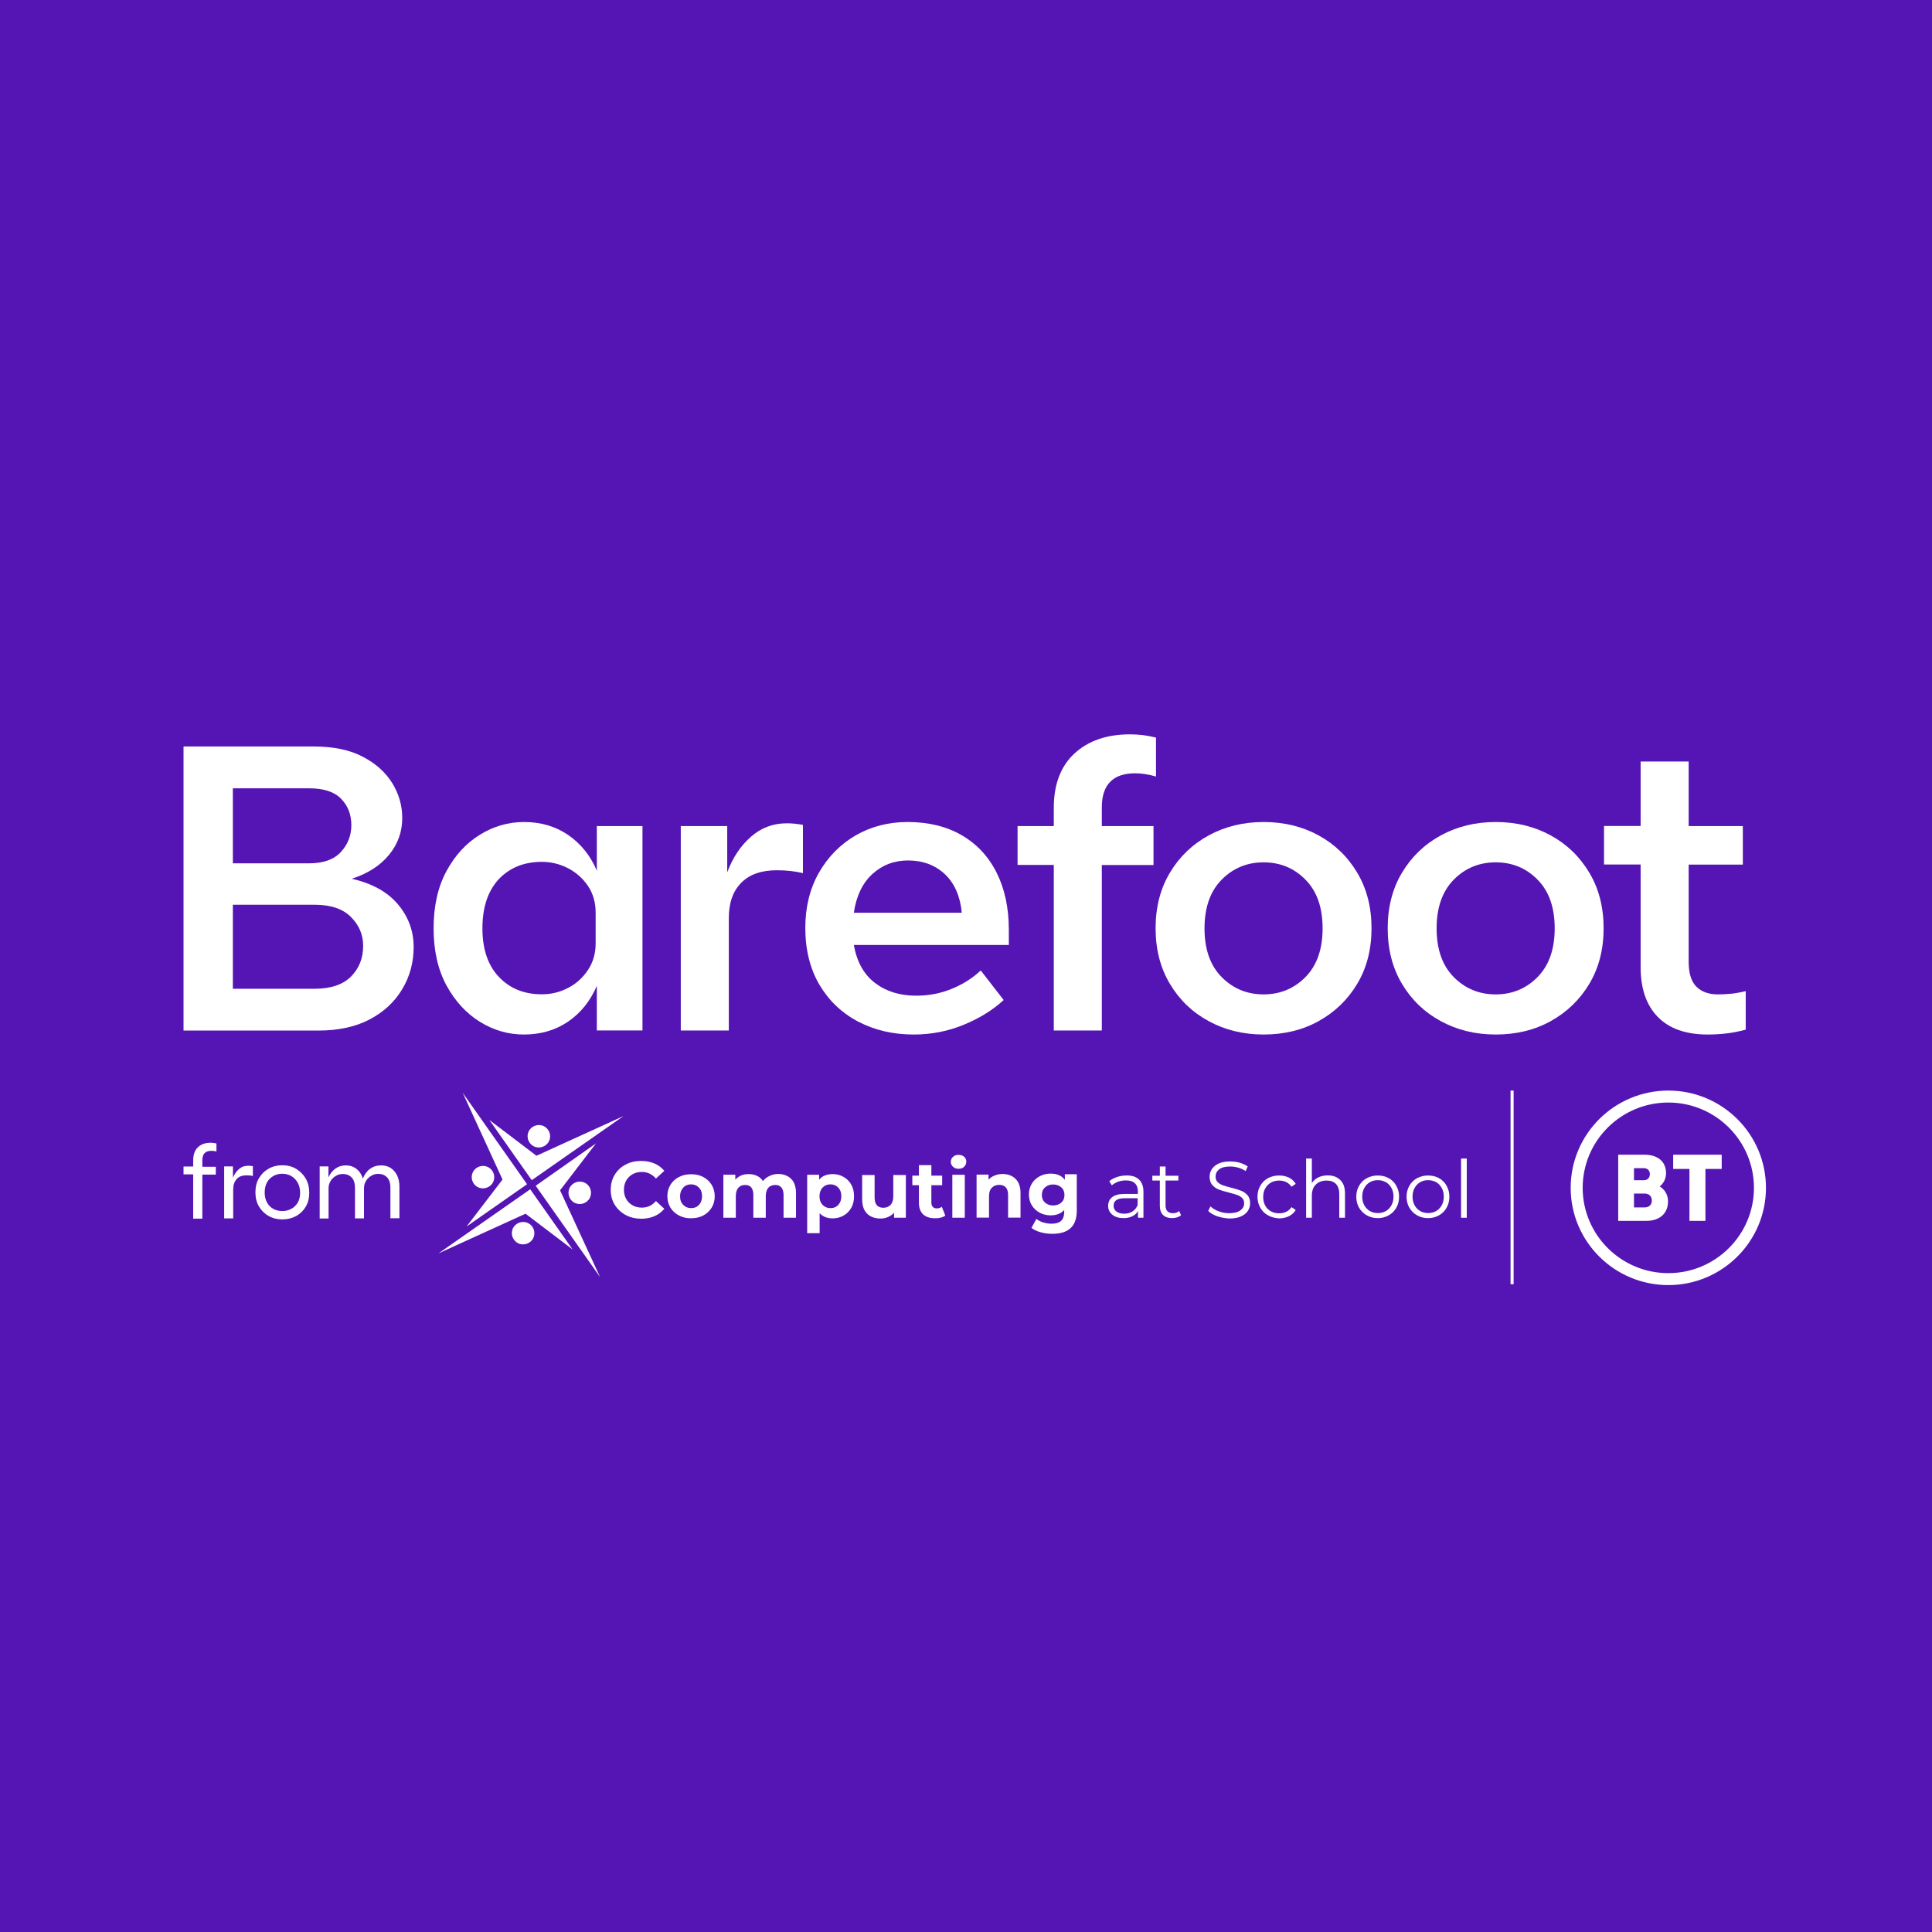
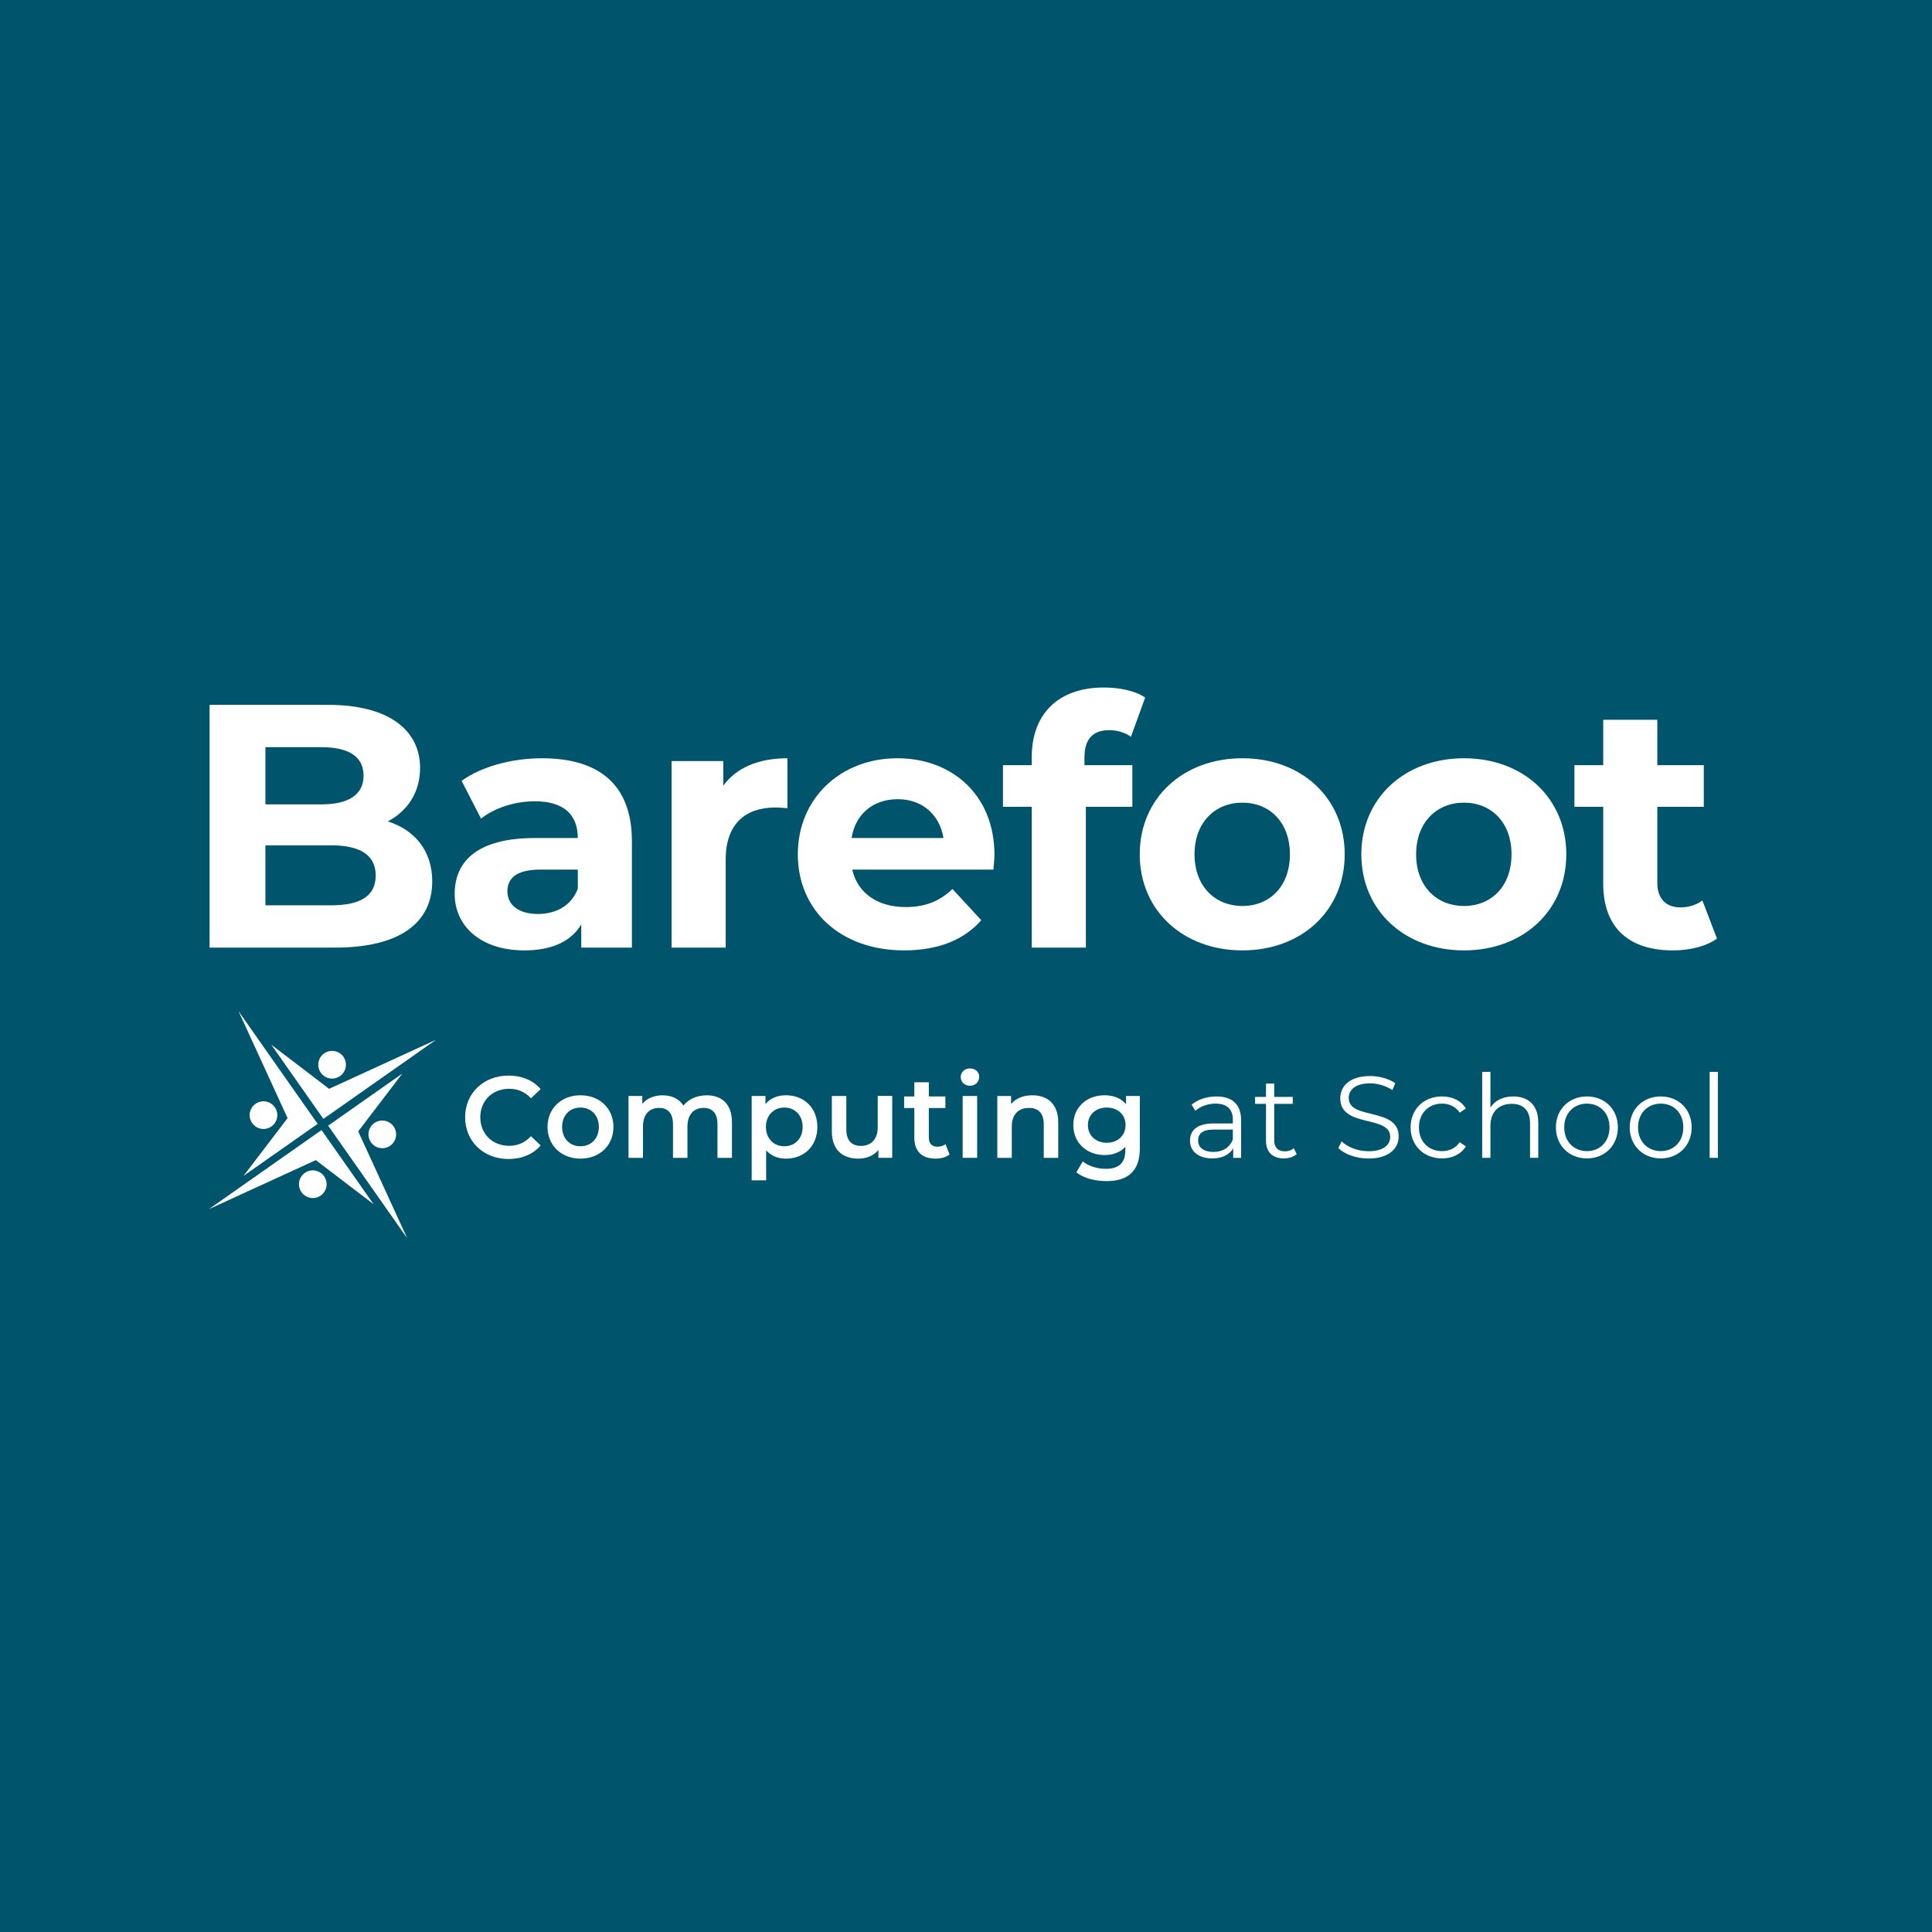
<svg xmlns="http://www.w3.org/2000/svg" width="222" height="222" viewBox="0 0 222 222" fill="none">
-   <path d="M0 0H222V222H0V0Z" fill="#5514B4" />
+   <path d="M0 0H222V222H0V0Z" fill="#00546C" />
  <g clip-path="url(#clip0)">
-     <path d="M21.09 85.777H36.061C38.308 85.777 40.178 86.163 41.671 86.947C43.165 87.719 44.294 88.73 45.069 89.98C45.833 91.218 46.221 92.558 46.221 93.989C46.221 95.579 45.719 96.987 44.704 98.225C43.689 99.463 42.264 100.383 40.417 100.974C42.755 101.508 44.522 102.485 45.73 103.916C46.928 105.347 47.532 106.982 47.532 108.811C47.532 110.583 47.099 112.195 46.221 113.66C45.343 115.126 44.1 116.284 42.481 117.136C40.862 117.988 38.889 118.419 36.586 118.419H21.09V85.777ZM35.503 90.582H26.757V99.202H35.503C37.156 99.202 38.376 98.77 39.174 97.896C39.972 97.022 40.371 95.999 40.371 94.818C40.371 93.603 39.984 92.592 39.197 91.786C38.422 90.979 37.19 90.582 35.503 90.582ZM36.153 103.961H26.757V113.615H36.164C38 113.615 39.391 113.149 40.326 112.218C41.261 111.287 41.728 110.106 41.728 108.674C41.728 107.402 41.261 106.301 40.326 105.369C39.391 104.427 38 103.961 36.153 103.961Z" fill="white" />
-     <path d="M60.211 118.874C58.398 118.874 56.711 118.386 55.137 117.409C53.564 116.432 52.287 115.035 51.295 113.218C50.314 111.401 49.824 109.22 49.824 106.665C49.824 104.12 50.314 101.928 51.295 100.111C52.275 98.294 53.552 96.897 55.137 95.92C56.711 94.944 58.41 94.455 60.211 94.455C62.15 94.455 63.837 94.955 65.285 95.943C66.733 96.942 67.839 98.305 68.58 100.043V94.921H73.825V118.408H68.58V113.286C67.828 115.024 66.733 116.398 65.285 117.386C63.837 118.374 62.138 118.874 60.211 118.874ZM55.434 106.665C55.434 109.061 56.061 110.924 57.326 112.253C58.592 113.593 60.234 114.252 62.264 114.252C63.324 114.252 64.327 114.013 65.262 113.525C66.197 113.048 66.961 112.355 67.554 111.469C68.147 110.583 68.444 109.561 68.444 108.414V104.87C68.444 103.689 68.147 102.667 67.554 101.792C66.961 100.918 66.197 100.248 65.262 99.759C64.327 99.282 63.324 99.032 62.264 99.032C60.234 99.032 58.592 99.691 57.326 101.008C56.072 102.36 55.434 104.234 55.434 106.665Z" fill="white" />
-     <path d="M78.227 118.409V94.921H83.563V100.237C84.19 98.556 85.091 97.204 86.276 96.159C87.462 95.115 88.831 94.603 90.393 94.603C90.701 94.603 91.02 94.615 91.328 94.649C91.635 94.683 91.955 94.728 92.263 94.785V100.328C91.362 100.112 90.359 99.998 89.264 99.998C87.485 99.998 86.117 100.475 85.171 101.441C84.213 102.406 83.745 103.758 83.745 105.496V118.409H78.227Z" fill="white" />
-     <path d="M115.329 114.91C114.086 116.057 112.547 117.011 110.745 117.75C108.932 118.499 107.017 118.874 104.987 118.874C102.616 118.874 100.483 118.374 98.602 117.386C96.709 116.387 95.238 114.978 94.155 113.15C93.083 111.321 92.536 109.141 92.536 106.619C92.536 104.223 93.061 102.11 94.098 100.282C95.147 98.453 96.55 97.022 98.328 95.988C100.107 94.966 102.091 94.455 104.269 94.455C106.675 94.455 108.75 94.955 110.495 95.966C112.239 96.977 113.585 98.408 114.52 100.282C115.454 102.144 115.922 104.336 115.922 106.858V108.584H98.112C98.454 110.515 99.263 111.969 100.54 112.945C101.817 113.922 103.391 114.411 105.261 114.411C106.732 114.411 108.1 114.149 109.377 113.616C110.654 113.093 111.76 112.389 112.695 111.514L115.329 114.91ZM104.337 98.873C102.741 98.873 101.384 99.396 100.244 100.429C99.104 101.474 98.397 102.951 98.112 104.881H110.517C110.335 102.985 109.685 101.508 108.579 100.452C107.462 99.407 106.048 98.873 104.337 98.873Z" fill="white" />
-     <path d="M121.088 118.409V99.384H116.926V94.921H121.088V92.82C121.088 90.117 121.886 88.038 123.471 86.573C125.067 85.108 127.188 84.381 129.844 84.381C130.38 84.381 130.882 84.415 131.361 84.472C131.84 84.54 132.33 84.631 132.832 84.756V89.231C131.988 88.981 131.19 88.856 130.449 88.856C127.895 88.856 126.606 90.162 126.606 92.774V94.921H132.547V99.396H126.606V118.409H121.088Z" fill="white" />
-     <path d="M145.192 118.874C142.877 118.874 140.779 118.363 138.898 117.341C137.005 116.319 135.523 114.888 134.428 113.048C133.333 111.219 132.786 109.084 132.786 106.665C132.786 104.245 133.333 102.11 134.428 100.282C135.523 98.453 137.005 97.022 138.898 95.988C140.779 94.966 142.877 94.455 145.192 94.455C147.529 94.455 149.639 94.966 151.508 95.988C153.378 97.011 154.861 98.442 155.955 100.282C157.05 102.11 157.597 104.245 157.597 106.665C157.597 109.084 157.05 111.219 155.955 113.048C154.861 114.876 153.378 116.307 151.508 117.341C149.639 118.374 147.529 118.874 145.192 118.874ZM145.192 114.263C147.096 114.263 148.704 113.593 150.015 112.264C151.326 110.924 151.976 109.061 151.976 106.676C151.976 104.279 151.326 102.417 150.015 101.088C148.704 99.748 147.096 99.089 145.192 99.089C143.288 99.089 141.68 99.759 140.369 101.088C139.057 102.428 138.407 104.291 138.407 106.676C138.407 109.072 139.057 110.935 140.369 112.264C141.68 113.593 143.288 114.263 145.192 114.263Z" fill="white" />
-     <path d="M171.861 118.874C169.546 118.874 167.448 118.363 165.567 117.341C163.674 116.319 162.192 114.888 161.097 113.048C160.003 111.219 159.456 109.084 159.456 106.665C159.456 104.245 160.003 102.11 161.097 100.282C162.192 98.453 163.674 97.022 165.567 95.988C167.448 94.966 169.546 94.455 171.861 94.455C174.199 94.455 176.308 94.966 178.178 95.988C180.048 97.011 181.53 98.442 182.625 100.282C183.719 102.11 184.267 104.245 184.267 106.665C184.267 109.084 183.719 111.219 182.625 113.048C181.53 114.876 180.048 116.307 178.178 117.341C176.308 118.374 174.199 118.874 171.861 118.874ZM171.861 114.263C173.765 114.263 175.373 113.593 176.684 112.264C177.995 110.924 178.645 109.061 178.645 106.676C178.645 104.279 177.995 102.417 176.684 101.088C175.373 99.748 173.765 99.089 171.861 99.089C169.957 99.089 168.349 99.759 167.038 101.088C165.727 102.428 165.077 104.291 165.077 106.676C165.077 109.072 165.727 110.935 167.038 112.264C168.349 113.593 169.957 114.263 171.861 114.263Z" fill="white" />
-     <path d="M188.52 111.139V99.339H184.312V94.909H188.52V87.504H194.039V94.921H200.264V99.35H194.039V110.492C194.039 111.832 194.335 112.786 194.928 113.377C195.521 113.967 196.342 114.263 197.414 114.263C197.847 114.263 198.326 114.24 198.839 114.194C199.352 114.149 199.933 114.047 200.595 113.888V118.317C199.785 118.533 199.01 118.681 198.28 118.76C197.55 118.84 196.866 118.874 196.239 118.874C193.708 118.874 191.792 118.192 190.481 116.841C189.17 115.489 188.52 113.593 188.52 111.139Z" fill="white" />
-     <path d="M192.248 132.686H197.836V134.321H195.966V140.284H194.13V134.321H192.26V132.686H192.248ZM191.701 146.292C186.274 146.292 181.861 141.897 181.861 136.49C181.861 131.084 186.274 126.689 191.701 126.689C197.129 126.689 201.541 131.084 201.541 136.49C201.541 141.897 197.129 146.292 191.701 146.292ZM191.701 147.666C197.893 147.666 202.921 142.658 202.921 136.49C202.921 130.323 197.893 125.314 191.701 125.314C185.51 125.314 180.481 130.323 180.481 136.49C180.481 142.658 185.51 147.666 191.701 147.666ZM189.808 137.956C189.808 137.479 189.501 137.149 188.987 137.149H187.756V138.739H188.987C189.501 138.739 189.808 138.421 189.808 137.956ZM189.58 134.912C189.58 134.514 189.318 134.23 188.885 134.23H187.756V135.616H188.885C189.318 135.616 189.58 135.332 189.58 134.912ZM191.667 138.046C191.667 139.489 190.641 140.284 189.193 140.284H185.943V132.686H188.976C190.447 132.686 191.439 133.435 191.439 134.809C191.439 135.434 191.154 135.991 190.709 136.331C191.222 136.627 191.667 137.217 191.667 138.046Z" fill="white" />
-     <path d="M22.199 140.001V134.942H21.09V134.041H22.199V133.344C22.199 132.66 22.389 132.152 22.754 131.817C23.119 131.468 23.615 131.309 24.213 131.309C24.33 131.309 24.432 131.323 24.549 131.338C24.651 131.352 24.767 131.367 24.87 131.396V132.326C24.753 132.282 24.651 132.253 24.563 132.253C24.461 132.239 24.374 132.239 24.286 132.239C23.586 132.239 23.25 132.602 23.25 133.314V134.07H24.797V134.971H23.25V140.03H22.199V140.001Z" fill="white" />
-     <path d="M25.759 140V134.026H26.766V135.319C26.941 134.912 27.174 134.578 27.466 134.331C27.773 134.069 28.108 133.953 28.517 133.953C28.692 133.953 28.867 133.968 29.057 133.997V135.13C28.94 135.101 28.823 135.087 28.706 135.072C28.59 135.058 28.458 135.058 28.312 135.058C27.816 135.058 27.422 135.203 27.174 135.508C26.912 135.814 26.795 136.192 26.795 136.671V140H25.759Z" fill="white" />
-     <path d="M32.443 140.118C31.859 140.118 31.334 139.987 30.867 139.725C30.4 139.463 30.035 139.1 29.758 138.635C29.48 138.17 29.349 137.617 29.349 137.007C29.349 136.382 29.48 135.844 29.758 135.379C30.035 134.914 30.4 134.551 30.867 134.289C31.334 134.027 31.859 133.896 32.443 133.896C33.026 133.896 33.552 134.027 34.019 134.303C34.486 134.58 34.85 134.943 35.128 135.423C35.405 135.902 35.536 136.44 35.536 137.051C35.536 137.661 35.405 138.199 35.128 138.664C34.85 139.129 34.486 139.478 34.019 139.74C33.552 139.987 33.026 140.118 32.443 140.118ZM32.443 139.158C32.822 139.158 33.158 139.071 33.464 138.911C33.77 138.751 34.019 138.504 34.208 138.199C34.398 137.879 34.486 137.501 34.486 137.065C34.486 136.629 34.398 136.237 34.208 135.902C34.019 135.568 33.785 135.321 33.464 135.132C33.158 134.958 32.807 134.87 32.443 134.87C32.063 134.87 31.713 134.958 31.407 135.132C31.1 135.306 30.852 135.553 30.677 135.873C30.502 136.193 30.414 136.585 30.414 137.022C30.414 137.458 30.502 137.85 30.677 138.17C30.852 138.49 31.1 138.737 31.407 138.911C31.713 139.071 32.063 139.158 32.443 139.158Z" fill="white" />
-     <path d="M36.733 140V134.026H37.74V135.291C37.93 134.869 38.193 134.535 38.528 134.288C38.878 134.041 39.272 133.91 39.725 133.91C40.206 133.91 40.615 134.041 40.965 134.317C41.315 134.593 41.549 134.957 41.695 135.422C41.884 134.957 42.147 134.579 42.512 134.317C42.877 134.041 43.3 133.91 43.796 133.91C44.219 133.91 44.584 134.012 44.905 134.215C45.211 134.419 45.459 134.71 45.635 135.073C45.81 135.436 45.897 135.858 45.897 136.338V139.986H44.861V136.512C44.861 135.945 44.73 135.538 44.467 135.276C44.205 135.015 43.869 134.884 43.46 134.884C43.169 134.884 42.891 134.957 42.643 135.117C42.395 135.262 42.191 135.465 42.045 135.713C41.899 135.96 41.826 136.236 41.826 136.526V140H40.79V136.526C40.79 135.96 40.659 135.553 40.396 135.291C40.133 135.029 39.798 134.899 39.389 134.899C39.097 134.899 38.82 134.971 38.572 135.131C38.324 135.276 38.12 135.48 37.974 135.727C37.828 135.974 37.755 136.25 37.755 136.541V140.015H36.733V140Z" fill="white" />
-     <path d="M173.925 125.314H173.572V147.564H173.925V125.314Z" fill="white" />
-     <path d="M71.884 139.607C71.359 139.316 70.936 138.924 70.629 138.43C70.323 137.921 70.177 137.354 70.177 136.714C70.177 136.075 70.323 135.508 70.629 134.999C70.936 134.491 71.344 134.098 71.884 133.822C72.409 133.531 73.008 133.4 73.679 133.4C74.233 133.4 74.744 133.502 75.196 133.691C75.649 133.88 76.028 134.171 76.335 134.534L75.371 135.421C74.934 134.927 74.394 134.665 73.752 134.665C73.358 134.665 72.993 134.752 72.687 134.927C72.38 135.101 72.132 135.348 71.957 135.653C71.782 135.959 71.694 136.322 71.694 136.714C71.694 137.107 71.782 137.47 71.957 137.775C72.132 138.081 72.38 138.328 72.687 138.502C72.993 138.677 73.358 138.764 73.752 138.764C74.394 138.764 74.934 138.517 75.371 138.008L76.335 138.895C76.028 139.273 75.649 139.549 75.196 139.752C74.744 139.941 74.233 140.043 73.679 140.043C73.008 140.028 72.409 139.898 71.884 139.607Z" fill="white" />
-     <path d="M80.318 138.445C80.552 138.198 80.668 137.864 80.668 137.457C80.668 137.035 80.552 136.716 80.318 136.468C80.085 136.221 79.778 136.091 79.413 136.091C79.049 136.091 78.742 136.207 78.509 136.468C78.275 136.716 78.144 137.05 78.144 137.457C78.144 137.878 78.26 138.198 78.509 138.445C78.742 138.692 79.049 138.823 79.413 138.823C79.778 138.823 80.085 138.707 80.318 138.445ZM78.012 139.666C77.604 139.448 77.268 139.143 77.035 138.765C76.801 138.373 76.685 137.937 76.685 137.457C76.685 136.963 76.801 136.527 77.035 136.149C77.268 135.756 77.589 135.466 78.012 135.248C78.421 135.029 78.888 134.928 79.413 134.928C79.939 134.928 80.406 135.029 80.814 135.248C81.223 135.466 81.544 135.771 81.777 136.149C82.011 136.541 82.127 136.977 82.127 137.457C82.127 137.951 82.011 138.387 81.777 138.765C81.544 139.143 81.223 139.448 80.814 139.666C80.406 139.884 79.939 139.986 79.413 139.986C78.888 140.001 78.421 139.884 78.012 139.666Z" fill="white" />
-     <path d="M90.912 135.463C91.277 135.827 91.466 136.379 91.466 137.106V139.926H90.036V137.324C90.036 136.931 89.949 136.641 89.788 136.452C89.628 136.263 89.394 136.161 89.088 136.161C88.752 136.161 88.49 136.263 88.285 136.481C88.096 136.699 87.993 137.019 87.993 137.455V139.926H86.563V137.324C86.563 136.553 86.257 136.161 85.629 136.161C85.294 136.161 85.031 136.263 84.841 136.481C84.652 136.699 84.55 137.019 84.55 137.455V139.926H83.12V134.984H84.491V135.551C84.681 135.347 84.9 135.187 85.162 135.071C85.425 134.955 85.717 134.911 86.038 134.911C86.388 134.911 86.709 134.984 86.987 135.115C87.264 135.245 87.497 135.449 87.672 135.71C87.877 135.449 88.125 135.26 88.446 135.115C88.752 134.969 89.088 134.896 89.467 134.896C90.051 134.911 90.547 135.1 90.912 135.463Z" fill="white" />
-     <path d="M96.326 138.444C96.559 138.197 96.676 137.863 96.676 137.456C96.676 137.034 96.559 136.714 96.326 136.467C96.093 136.22 95.786 136.089 95.421 136.089C95.056 136.089 94.75 136.22 94.517 136.467C94.283 136.714 94.166 137.049 94.166 137.456C94.166 137.877 94.283 138.197 94.517 138.444C94.75 138.691 95.056 138.822 95.421 138.822C95.801 138.822 96.093 138.706 96.326 138.444ZM96.924 135.232C97.304 135.435 97.596 135.741 97.814 136.119C98.033 136.496 98.135 136.947 98.135 137.456C98.135 137.964 98.033 138.415 97.814 138.793C97.596 139.171 97.304 139.476 96.924 139.68C96.545 139.898 96.122 139.999 95.669 139.999C95.042 139.999 94.546 139.796 94.181 139.403V141.7H92.751V134.985H94.123V135.552C94.473 135.13 94.998 134.912 95.684 134.912C96.136 134.912 96.559 135.014 96.924 135.232Z" fill="white" />
-     <path d="M104.089 134.986V139.928H102.731V139.347C102.542 139.565 102.308 139.725 102.046 139.841C101.783 139.957 101.491 140.016 101.185 140.016C100.528 140.016 100.017 139.827 99.638 139.463C99.258 139.085 99.069 138.533 99.069 137.806V135.015H100.499V137.588C100.499 138.388 100.834 138.78 101.506 138.78C101.856 138.78 102.119 138.664 102.337 138.446C102.542 138.228 102.644 137.893 102.644 137.457V135.015H104.089V134.986Z" fill="white" />
-     <path d="M108.626 139.68C108.481 139.782 108.305 139.869 108.101 139.913C107.897 139.971 107.678 139.986 107.445 139.986C106.861 139.986 106.394 139.84 106.073 139.535C105.752 139.23 105.591 138.794 105.591 138.212V136.192H104.833V135.087H105.591V133.881H107.021V135.087H108.262V136.192H107.021V138.198C107.021 138.401 107.08 138.561 107.182 138.677C107.284 138.794 107.445 138.852 107.634 138.852C107.868 138.852 108.057 138.794 108.218 138.663L108.626 139.68Z" fill="white" />
-     <path d="M109.429 134.985H110.86V139.927H109.429V134.985ZM109.502 134.069C109.342 133.91 109.254 133.721 109.254 133.503C109.254 133.27 109.342 133.081 109.502 132.936C109.663 132.776 109.882 132.703 110.145 132.703C110.407 132.703 110.626 132.776 110.787 132.921C110.947 133.067 111.035 133.255 111.035 133.473C111.035 133.706 110.947 133.91 110.787 134.069C110.626 134.229 110.407 134.302 110.145 134.302C109.882 134.302 109.678 134.229 109.502 134.069Z" fill="white" />
-     <path d="M116.696 135.463C117.075 135.827 117.265 136.379 117.265 137.091V139.911H115.835V137.309C115.835 136.917 115.748 136.626 115.572 136.437C115.397 136.248 115.149 136.147 114.828 136.147C114.464 136.147 114.172 136.263 113.967 136.481C113.748 136.699 113.646 137.033 113.646 137.469V139.911H112.216V134.969H113.588V135.551C113.778 135.347 114.011 135.187 114.303 135.071C114.58 134.955 114.901 134.896 115.237 134.896C115.835 134.911 116.331 135.1 116.696 135.463Z" fill="white" />
-     <path d="M121.95 138.184C122.198 137.966 122.314 137.675 122.314 137.312C122.314 136.949 122.198 136.658 121.95 136.44C121.701 136.222 121.395 136.105 121.016 136.105C120.636 136.105 120.315 136.222 120.082 136.44C119.834 136.658 119.717 136.949 119.717 137.312C119.717 137.675 119.834 137.966 120.082 138.184C120.33 138.402 120.636 138.518 121.016 138.518C121.395 138.518 121.701 138.402 121.95 138.184ZM123.73 134.986V139.1C123.73 140.001 123.496 140.684 123.015 141.12C122.548 141.556 121.847 141.774 120.943 141.774C120.461 141.774 120.009 141.716 119.586 141.6C119.162 141.484 118.798 141.309 118.52 141.091L119.089 140.059C119.294 140.233 119.556 140.364 119.877 140.466C120.198 140.568 120.519 140.611 120.84 140.611C121.337 140.611 121.701 140.495 121.935 140.277C122.168 140.059 122.285 139.71 122.285 139.26V139.042C121.906 139.449 121.395 139.652 120.724 139.652C120.271 139.652 119.848 139.55 119.469 139.347C119.089 139.143 118.798 138.867 118.564 138.504C118.345 138.14 118.229 137.733 118.229 137.254C118.229 136.789 118.345 136.367 118.564 136.004C118.783 135.64 119.089 135.364 119.469 135.161C119.848 134.957 120.257 134.855 120.724 134.855C121.439 134.855 121.993 135.088 122.358 135.568V134.928H123.73V134.986Z" fill="white" />
-     <path d="M130.135 139.199C130.398 139.025 130.602 138.792 130.719 138.472V137.688H129.201C128.37 137.688 127.961 137.978 127.961 138.545C127.961 138.821 128.063 139.054 128.282 139.214C128.501 139.374 128.793 139.461 129.187 139.461C129.566 139.461 129.873 139.374 130.135 139.199ZM130.879 135.536C131.215 135.856 131.39 136.321 131.39 136.932V139.926H130.763V139.17C130.617 139.417 130.398 139.621 130.121 139.752C129.829 139.897 129.493 139.97 129.099 139.97C128.559 139.97 128.136 139.839 127.815 139.577C127.494 139.315 127.333 138.981 127.333 138.56C127.333 138.153 127.479 137.818 127.786 137.571C128.078 137.324 128.559 137.193 129.216 137.193H130.748V136.903C130.748 136.481 130.631 136.176 130.398 135.958C130.164 135.74 129.829 135.638 129.376 135.638C129.07 135.638 128.778 135.682 128.486 135.783C128.209 135.885 127.961 136.031 127.757 136.205L127.465 135.725C127.713 135.522 128.005 135.362 128.355 135.246C128.705 135.129 129.055 135.071 129.435 135.071C130.062 135.057 130.544 135.217 130.879 135.536Z" fill="white" />
-     <path d="M135.71 139.635C135.593 139.751 135.433 139.824 135.258 139.882C135.082 139.94 134.893 139.969 134.688 139.969C134.236 139.969 133.886 139.853 133.638 139.606C133.39 139.359 133.273 139.01 133.273 138.574V135.652H132.412V135.1H133.273V134.039H133.93V135.1H135.403V135.652H133.93V138.53C133.93 138.821 134.003 139.039 134.149 139.185C134.294 139.33 134.499 139.403 134.776 139.403C134.907 139.403 135.039 139.388 135.17 139.344C135.301 139.301 135.403 139.243 135.491 139.155L135.71 139.635Z" fill="white" />
-     <path d="M139.854 139.753C139.416 139.593 139.081 139.404 138.833 139.142L139.095 138.619C139.329 138.852 139.635 139.04 140.029 139.186C140.408 139.331 140.817 139.404 141.226 139.404C141.809 139.404 142.232 139.302 142.524 139.084C142.816 138.866 142.962 138.604 142.962 138.27C142.962 138.008 142.889 137.805 142.729 137.66C142.568 137.5 142.378 137.383 142.16 137.311C141.926 137.224 141.62 137.136 141.211 137.035C140.729 136.918 140.336 136.788 140.044 136.686C139.752 136.57 139.504 136.395 139.299 136.163C139.095 135.93 138.993 135.61 138.993 135.218C138.993 134.898 139.081 134.593 139.256 134.331C139.431 134.069 139.693 133.851 140.044 133.692C140.394 133.532 140.846 133.459 141.372 133.459C141.736 133.459 142.101 133.503 142.451 133.604C142.802 133.706 143.108 133.851 143.371 134.026L143.137 134.564C142.86 134.389 142.583 134.258 142.276 134.171C141.97 134.084 141.663 134.04 141.372 134.04C140.802 134.04 140.379 134.142 140.102 134.36C139.81 134.578 139.679 134.854 139.679 135.203C139.679 135.465 139.752 135.668 139.912 135.828C140.073 135.988 140.263 136.104 140.496 136.192C140.729 136.279 141.051 136.366 141.445 136.468C141.911 136.584 142.305 136.7 142.597 136.817C142.889 136.933 143.137 137.107 143.341 137.325C143.546 137.558 143.648 137.863 143.648 138.256C143.648 138.575 143.56 138.881 143.385 139.142C143.21 139.404 142.947 139.622 142.583 139.782C142.218 139.942 141.78 140.014 141.24 140.014C140.744 139.985 140.292 139.898 139.854 139.753Z" fill="white" />
-     <path d="M145.706 139.651C145.326 139.447 145.035 139.157 144.816 138.779C144.597 138.401 144.495 137.979 144.495 137.514C144.495 137.049 144.597 136.628 144.816 136.25C145.035 135.872 145.326 135.581 145.706 135.378C146.085 135.174 146.508 135.072 146.99 135.072C147.413 135.072 147.778 135.159 148.113 135.319C148.435 135.479 148.697 135.712 148.887 136.032L148.405 136.366C148.245 136.133 148.041 135.944 147.792 135.828C147.544 135.712 147.282 135.654 146.99 135.654C146.64 135.654 146.319 135.726 146.041 135.886C145.764 136.046 145.545 136.264 145.385 136.555C145.224 136.846 145.151 137.165 145.151 137.543C145.151 137.921 145.224 138.241 145.385 138.532C145.545 138.822 145.764 139.04 146.041 139.186C146.319 139.346 146.64 139.418 146.99 139.418C147.282 139.418 147.544 139.36 147.792 139.244C148.041 139.128 148.245 138.953 148.405 138.706L148.887 139.04C148.697 139.346 148.435 139.593 148.099 139.753C147.763 139.912 147.398 140 146.99 140C146.508 139.971 146.085 139.869 145.706 139.651Z" fill="white" />
-     <path d="M154.009 135.596C154.374 135.945 154.549 136.454 154.549 137.137V139.927H153.892V137.195C153.892 136.701 153.761 136.308 153.513 136.047C153.265 135.785 152.9 135.654 152.433 135.654C151.908 135.654 151.499 135.814 151.192 136.119C150.886 136.424 150.74 136.861 150.74 137.398V139.927H150.083V133.125H150.74V135.945C150.915 135.669 151.163 135.451 151.484 135.291C151.791 135.145 152.156 135.058 152.564 135.058C153.162 135.058 153.644 135.233 154.009 135.596Z" fill="white" />
-     <path d="M159.247 139.157C159.524 138.997 159.728 138.779 159.889 138.488C160.049 138.197 160.122 137.878 160.122 137.5C160.122 137.136 160.049 136.802 159.889 136.511C159.728 136.221 159.524 136.003 159.247 135.843C158.969 135.683 158.663 135.61 158.327 135.61C157.977 135.61 157.671 135.683 157.408 135.843C157.131 136.003 156.926 136.221 156.766 136.511C156.605 136.802 156.532 137.122 156.532 137.5C156.532 137.863 156.605 138.197 156.766 138.488C156.926 138.779 157.131 138.997 157.408 139.157C157.685 139.317 157.992 139.389 158.327 139.389C158.663 139.389 158.969 139.317 159.247 139.157ZM157.058 139.651C156.678 139.447 156.387 139.142 156.168 138.779C155.949 138.401 155.847 137.979 155.847 137.514C155.847 137.049 155.949 136.628 156.168 136.25C156.387 135.872 156.678 135.581 157.058 135.378C157.437 135.174 157.846 135.072 158.313 135.072C158.78 135.072 159.203 135.174 159.568 135.378C159.947 135.581 160.239 135.872 160.443 136.25C160.662 136.628 160.764 137.049 160.764 137.514C160.764 137.979 160.662 138.401 160.443 138.779C160.239 139.157 159.932 139.447 159.568 139.651C159.188 139.869 158.765 139.971 158.313 139.971C157.86 139.971 157.437 139.869 157.058 139.651Z" fill="white" />
-     <path d="M165.025 139.157C165.303 138.997 165.507 138.779 165.668 138.488C165.828 138.197 165.901 137.878 165.901 137.5C165.901 137.136 165.828 136.802 165.668 136.511C165.507 136.221 165.303 136.003 165.025 135.843C164.748 135.683 164.442 135.61 164.106 135.61C163.756 135.61 163.45 135.683 163.187 135.843C162.91 136.003 162.705 136.221 162.545 136.511C162.384 136.802 162.311 137.122 162.311 137.5C162.311 137.863 162.384 138.197 162.545 138.488C162.705 138.779 162.91 138.997 163.187 139.157C163.464 139.317 163.771 139.389 164.106 139.389C164.442 139.389 164.748 139.317 165.025 139.157ZM162.837 139.651C162.457 139.447 162.165 139.142 161.947 138.779C161.728 138.401 161.625 137.979 161.625 137.514C161.625 137.049 161.728 136.628 161.947 136.25C162.165 135.872 162.457 135.581 162.837 135.378C163.216 135.174 163.625 135.072 164.092 135.072C164.558 135.072 164.982 135.174 165.346 135.378C165.726 135.581 166.018 135.872 166.222 136.25C166.441 136.628 166.543 137.049 166.543 137.514C166.543 137.979 166.441 138.401 166.222 138.779C166.018 139.157 165.711 139.447 165.346 139.651C164.967 139.869 164.544 139.971 164.092 139.971C163.625 139.971 163.201 139.869 162.837 139.651Z" fill="white" />
-     <path d="M168.542 133.125H167.885V139.927H168.542V133.125Z" fill="white" />
-     <path d="M61.349 131.728C61.991 132.033 62.764 131.772 63.086 131.132C63.392 130.493 63.129 129.722 62.487 129.403C61.845 129.097 61.072 129.359 60.751 129.999C60.444 130.638 60.707 131.408 61.349 131.728Z" fill="white" />
-     <path d="M71.652 128.24L61.642 132.804L56.228 128.691L61.102 135.61L71.652 128.24Z" fill="white" />
-     <path d="M67.186 135.901C66.544 135.595 65.771 135.857 65.45 136.497C65.144 137.136 65.406 137.907 66.048 138.226C66.69 138.532 67.464 138.27 67.785 137.63C68.091 136.976 67.829 136.206 67.186 135.901Z" fill="white" />
-     <path d="M68.951 146.745L64.355 136.773L68.484 131.381L61.553 136.25L68.951 146.745Z" fill="white" />
-     <path d="M60.679 140.537C60.037 140.232 59.263 140.494 58.942 141.133C58.636 141.773 58.898 142.543 59.541 142.863C60.182 143.168 60.956 142.907 61.277 142.267C61.583 141.628 61.321 140.857 60.679 140.537Z" fill="white" />
-     <path d="M50.377 144.026L60.387 139.462L65.8 143.575L60.926 136.656L50.377 144.026Z" fill="white" />
-     <path d="M54.929 136.424C55.571 136.729 56.345 136.467 56.666 135.828C56.972 135.188 56.709 134.418 56.067 134.098C55.425 133.793 54.652 134.054 54.331 134.694C54.024 135.333 54.287 136.118 54.929 136.424Z" fill="white" />
-     <path d="M53.164 125.566L57.745 135.538L53.616 140.93L60.562 136.075L53.164 125.566Z" fill="white" />
+     <path d="M37.465 123.775C38.255 124.159 39.205 123.83 39.589 123.04C39.973 122.25 39.644 121.3 38.854 120.916C38.064 120.532 37.114 120.861 36.73 121.651C36.347 122.44 36.676 123.391 37.465 123.775Z" fill="white" />
+     <path d="M50.103 119.478L37.818 125.113L31.172 120.044L37.159 128.568L50.103 119.478Z" fill="white" />
+     <path d="M44.622 128.918C43.833 128.534 42.882 128.863 42.498 129.653C42.115 130.443 42.443 131.393 43.233 131.777C44.023 132.161 44.973 131.832 45.357 131.042C45.741 130.254 45.412 129.302 44.622 128.918Z" fill="white" />
+     <path d="M46.795 142.29L41.161 130.005L46.229 123.36L37.705 129.346L46.795 142.29Z" fill="white" />
+     <path d="M36.638 134.644C35.848 134.26 34.898 134.589 34.514 135.379C34.13 136.169 34.459 137.119 35.249 137.503C36.039 137.887 36.989 137.558 37.373 136.768C37.756 135.978 37.427 135.028 36.638 134.644Z" fill="white" />
+     <path d="M24 138.941L36.286 133.306L42.931 138.375L36.945 129.851L24 138.941Z" fill="white" />
+     <path d="M29.581 129.566C30.371 129.95 31.321 129.621 31.705 128.832C32.089 128.042 31.76 127.091 30.97 126.708C30.181 126.324 29.23 126.653 28.846 127.442C28.463 128.232 28.791 129.183 29.581 129.566Z" fill="white" />
+     <path d="M27.409 116.194L33.044 128.479L27.974 135.125L36.499 129.139L27.409 116.194Z" fill="white" />
+     <path d="M53.447 128.384C53.447 125.603 55.577 123.592 58.439 123.592C59.957 123.592 61.261 124.137 62.127 125.149L61.008 126.201C60.33 125.468 59.49 125.11 58.519 125.11C56.588 125.11 55.19 126.467 55.19 128.384C55.19 130.301 56.588 131.66 58.519 131.66C59.49 131.66 60.328 131.3 61.008 130.555L62.127 131.619C61.262 132.631 59.957 133.177 58.427 133.177C55.577 133.176 53.447 131.166 53.447 128.384Z" fill="white" />
+     <path d="M62.913 129.489C62.913 127.359 64.511 125.855 66.694 125.855C68.904 125.855 70.487 127.36 70.487 129.489C70.487 131.619 68.904 133.137 66.694 133.137C64.511 133.137 62.913 131.618 62.913 129.489ZM68.811 129.489C68.811 128.131 67.906 127.266 66.694 127.266C65.496 127.266 64.591 128.131 64.591 129.489C64.591 130.847 65.496 131.713 66.694 131.713C67.906 131.711 68.811 130.847 68.811 129.489Z" fill="white" />
+     <path d="M84.107 128.97V133.044H82.443V129.184C82.443 127.919 81.857 127.307 80.845 127.307C79.754 127.307 78.995 128.026 78.995 129.437V133.045H77.331V129.185C77.331 127.92 76.745 127.308 75.733 127.308C74.629 127.308 73.883 128.027 73.883 129.438V133.046H72.22V125.938H73.804V126.843C74.337 126.204 75.161 125.858 76.133 125.858C77.171 125.858 78.037 126.243 78.529 127.043C79.102 126.31 80.06 125.858 81.191 125.858C82.909 125.854 84.107 126.826 84.107 128.97Z" fill="white" />
+     <path d="M93.92 129.489C93.92 131.699 92.389 133.137 90.313 133.137C89.408 133.137 88.608 132.83 88.036 132.178V135.625H86.372V125.935H87.956V126.866C88.515 126.188 89.34 125.854 90.313 125.854C92.389 125.854 93.92 127.292 93.92 129.489ZM92.229 129.489C92.229 128.131 91.324 127.266 90.126 127.266C88.929 127.266 88.01 128.131 88.01 129.489C88.01 130.847 88.929 131.713 90.126 131.713C91.324 131.712 92.229 130.847 92.229 129.489Z" fill="white" />
+     <path d="M102.521 125.935V133.043H100.937V132.138C100.404 132.79 99.566 133.136 98.647 133.136C96.823 133.136 95.585 132.138 95.585 129.994V125.934H97.249V129.767C97.249 131.058 97.861 131.67 98.913 131.67C100.071 131.67 100.856 130.951 100.856 129.527V125.933H102.521V125.935Z" fill="white" />
+     <path d="M109.111 132.657C108.712 132.976 108.113 133.136 107.514 133.136C105.956 133.136 105.064 132.31 105.064 130.74V127.319H103.893V125.988H105.064V124.364H106.728V125.988H108.632V127.319H106.728V130.7C106.728 131.392 107.074 131.764 107.714 131.764C108.06 131.764 108.392 131.671 108.645 131.471L109.111 132.657Z" fill="white" />
+     <path d="M110.391 123.764C110.391 123.205 110.843 122.766 111.455 122.766C112.067 122.766 112.52 123.179 112.52 123.724C112.52 124.31 112.081 124.762 111.455 124.762C110.843 124.763 110.391 124.324 110.391 123.764ZM110.617 125.935H112.281V133.043H110.617V125.935Z" fill="white" />
+     <path d="M121.599 128.97V133.044H119.935V129.184C119.935 127.919 119.309 127.307 118.245 127.307C117.059 127.307 116.261 128.026 116.261 129.45V133.045H114.597V125.937H116.181V126.855C116.726 126.202 117.592 125.857 118.631 125.857C120.335 125.854 121.599 126.826 121.599 128.97Z" fill="white" />
+     <path d="M130.973 125.935V131.964C130.973 134.547 129.628 135.718 127.139 135.718C125.808 135.718 124.49 135.372 123.678 134.707L124.423 133.455C125.049 133.974 126.061 134.307 127.045 134.307C128.616 134.307 129.309 133.588 129.309 132.15V131.778C128.723 132.417 127.883 132.723 126.926 132.723C124.889 132.723 123.331 131.339 123.331 129.276C123.331 127.212 124.888 125.854 126.926 125.854C127.924 125.854 128.802 126.174 129.388 126.88V125.935H130.973ZM129.335 129.276C129.335 128.078 128.43 127.266 127.178 127.266C125.914 127.266 125.009 128.078 125.009 129.276C125.009 130.487 125.914 131.312 127.178 131.312C128.43 131.313 129.335 130.487 129.335 129.276Z" fill="white" />
+     <path d="M142.609 128.704V133.044H141.704V131.953C141.277 132.671 140.452 133.11 139.294 133.11C137.71 133.11 136.739 132.285 136.739 131.074C136.739 129.996 137.431 129.091 139.441 129.091H141.664V128.665C141.664 127.467 140.986 126.814 139.681 126.814C138.776 126.814 137.924 127.134 137.352 127.64L136.926 126.935C137.631 126.335 138.67 125.99 139.774 125.99C141.584 125.988 142.609 126.893 142.609 128.704ZM141.663 130.94V129.795H139.466C138.109 129.795 137.669 130.327 137.669 131.046C137.669 131.858 138.321 132.364 139.44 132.364C140.506 132.364 141.291 131.858 141.663 130.94Z" fill="white" />
+     <path d="M148.999 132.616C148.626 132.95 148.067 133.109 147.521 133.109C146.203 133.109 145.471 132.364 145.471 131.073V126.84H144.221V126.041H145.471V124.51H146.417V126.041H148.547V126.84H146.417V131.019C146.417 131.845 146.843 132.297 147.628 132.297C148.014 132.297 148.4 132.178 148.666 131.938L148.999 132.616Z" fill="white" />
+     <path d="M153.779 131.911L154.165 131.152C154.831 131.804 156.015 132.283 157.241 132.283C158.984 132.283 159.743 131.551 159.743 130.633C159.743 128.078 154.005 129.648 154.005 126.2C154.005 124.829 155.07 123.644 157.439 123.644C158.491 123.644 159.582 123.95 160.328 124.469L159.995 125.255C159.195 124.736 158.264 124.483 157.439 124.483C155.735 124.483 154.977 125.242 154.977 126.174C154.977 128.729 160.715 127.185 160.715 130.58C160.715 131.951 159.624 133.123 157.241 133.123C155.843 133.123 154.472 132.63 153.779 131.911Z" fill="white" />
+     <path d="M162.088 129.542C162.088 127.452 163.605 125.988 165.695 125.988C166.88 125.988 167.878 126.454 168.438 127.372L167.733 127.852C167.254 127.146 166.508 126.813 165.696 126.813C164.165 126.813 163.047 127.904 163.047 129.542C163.047 131.192 164.165 132.271 165.696 132.271C166.508 132.271 167.254 131.952 167.733 131.246L168.438 131.725C167.878 132.63 166.88 133.11 165.695 133.11C163.605 133.109 162.088 131.632 162.088 129.542Z" fill="white" />
+     <path d="M176.758 128.983V133.042H175.813V129.076C175.813 127.599 175.041 126.84 173.71 126.84C172.206 126.84 171.26 127.771 171.26 129.369V133.042H170.315V123.165H171.26V127.265C171.78 126.453 172.698 125.987 173.882 125.987C175.587 125.988 176.758 126.973 176.758 128.983Z" fill="white" />
+     <path d="M178.783 129.542C178.783 127.466 180.3 125.988 182.35 125.988C184.4 125.988 185.904 127.465 185.904 129.542C185.904 131.62 184.4 133.109 182.35 133.109C180.3 133.109 178.783 131.618 178.783 129.542ZM184.945 129.542C184.945 127.904 183.84 126.813 182.35 126.813C180.859 126.813 179.74 127.904 179.74 129.542C179.74 131.18 180.859 132.271 182.35 132.271C183.841 132.271 184.945 131.18 184.945 129.542Z" fill="white" />
+     <path d="M187.264 129.542C187.264 127.466 188.781 125.988 190.831 125.988C192.881 125.988 194.385 127.465 194.385 129.542C194.385 131.62 192.881 133.109 190.831 133.109C188.781 133.109 187.264 131.618 187.264 129.542ZM193.427 129.542C193.427 127.904 192.323 126.813 190.832 126.813C189.341 126.813 188.223 127.904 188.223 129.542C188.223 131.18 189.341 132.271 190.832 132.271C192.323 132.271 193.427 131.18 193.427 129.542Z" fill="white" />
+     <path d="M196.45 123.166H197.395V133.044H196.45V123.166Z" fill="white" />
+     <path d="M49.666 101.277C49.666 106.099 45.84 108.888 38.508 108.888H24.081V80.993H37.71C44.684 80.993 48.271 83.902 48.271 88.246C48.271 91.035 46.836 93.187 44.565 94.383C47.673 95.379 49.666 97.77 49.666 101.277ZM30.498 85.854V92.429H36.914C40.062 92.429 41.775 91.314 41.775 89.122C41.775 86.93 40.061 85.854 36.914 85.854H30.498ZM43.17 100.599C43.17 98.248 41.377 97.133 38.029 97.133H30.498V104.027H38.029C41.377 104.026 43.17 102.99 43.17 100.599Z" fill="white" />
+     <path d="M72.61 96.654V108.888H66.791V106.218C65.636 108.171 63.404 109.207 60.257 109.207C55.236 109.207 52.246 106.417 52.246 102.712C52.246 98.926 54.916 96.295 61.451 96.295H66.393C66.393 93.626 64.799 92.072 61.451 92.072C59.181 92.072 56.829 92.829 55.274 94.064L53.042 89.72C55.394 88.047 58.86 87.13 62.288 87.13C68.825 87.129 72.61 90.158 72.61 96.654ZM66.393 102.113V99.921H62.129C59.22 99.921 58.303 100.998 58.303 102.432C58.303 103.987 59.618 105.023 61.81 105.023C63.883 105.023 65.676 104.066 66.393 102.113Z" fill="white" />
+     <path d="M90.481 87.129V92.868C89.963 92.828 89.564 92.788 89.086 92.788C85.659 92.788 83.388 94.662 83.388 98.766V108.888H77.171V87.448H83.11V90.278C84.623 88.205 87.173 87.129 90.481 87.129Z" fill="white" />
+     <path d="M114.151 99.922H97.931C98.528 102.592 100.8 104.226 104.068 104.226C106.34 104.226 107.974 103.548 109.448 102.153L112.756 105.74C110.764 108.011 107.775 109.206 103.91 109.206C96.497 109.206 91.675 104.544 91.675 98.168C91.675 91.752 96.577 87.129 103.112 87.129C109.408 87.129 114.27 91.354 114.27 98.248C114.27 98.726 114.19 99.404 114.151 99.922ZM97.852 96.295H108.412C107.974 93.586 105.942 91.832 103.152 91.832C100.322 91.832 98.289 93.546 97.852 96.295Z" fill="white" />
+     <path d="M124.613 87.926H130.113V92.708H124.773V108.888H118.556V92.708H115.248V87.926H118.556V86.969C118.556 82.147 121.505 78.999 126.845 78.999C128.599 78.999 130.432 79.357 131.588 80.155L129.953 84.657C129.276 84.179 128.399 83.9 127.443 83.9C125.61 83.9 124.614 84.896 124.614 87.009V87.926H124.613Z" fill="white" />
+     <path d="M130.964 98.168C130.964 91.712 135.946 87.129 142.76 87.129C149.575 87.129 154.516 91.712 154.516 98.168C154.516 104.623 149.575 109.206 142.76 109.206C135.946 109.207 130.964 104.624 130.964 98.168ZM148.22 98.168C148.22 94.462 145.869 92.23 142.761 92.23C139.652 92.23 137.261 94.462 137.261 98.168C137.261 101.874 139.652 104.106 142.761 104.106C145.869 104.106 148.22 101.874 148.22 98.168Z" fill="white" />
+     <path d="M156.427 98.168C156.427 91.712 161.409 87.129 168.223 87.129C175.038 87.129 179.979 91.712 179.979 98.168C179.979 104.623 175.038 109.206 168.223 109.206C161.408 109.207 156.427 104.624 156.427 98.168ZM173.683 98.168C173.683 94.462 171.331 92.23 168.223 92.23C165.115 92.23 162.723 94.462 162.723 98.168C162.723 101.874 165.115 104.106 168.223 104.106C171.331 104.106 173.683 101.874 173.683 98.168Z" fill="white" />
+     <path d="M197.292 107.852C196.016 108.768 194.143 109.207 192.231 109.207C187.17 109.207 184.22 106.617 184.22 101.516V92.709H180.912V87.926H184.22V82.706H190.436V87.926H195.777V92.708H190.436V101.435C190.436 103.269 191.432 104.265 193.107 104.265C194.024 104.265 194.94 103.985 195.617 103.467L197.292 107.852Z" fill="white" />
  </g>
  <defs>
    <clipPath id="clip0">
-       <rect width="181.819" height="63.285" fill="white" transform="translate(21.0903 84.3809)" />
+       <rect width="173.395" height="63.29" fill="white" transform="translate(24 79)" />
    </clipPath>
  </defs>
</svg>
